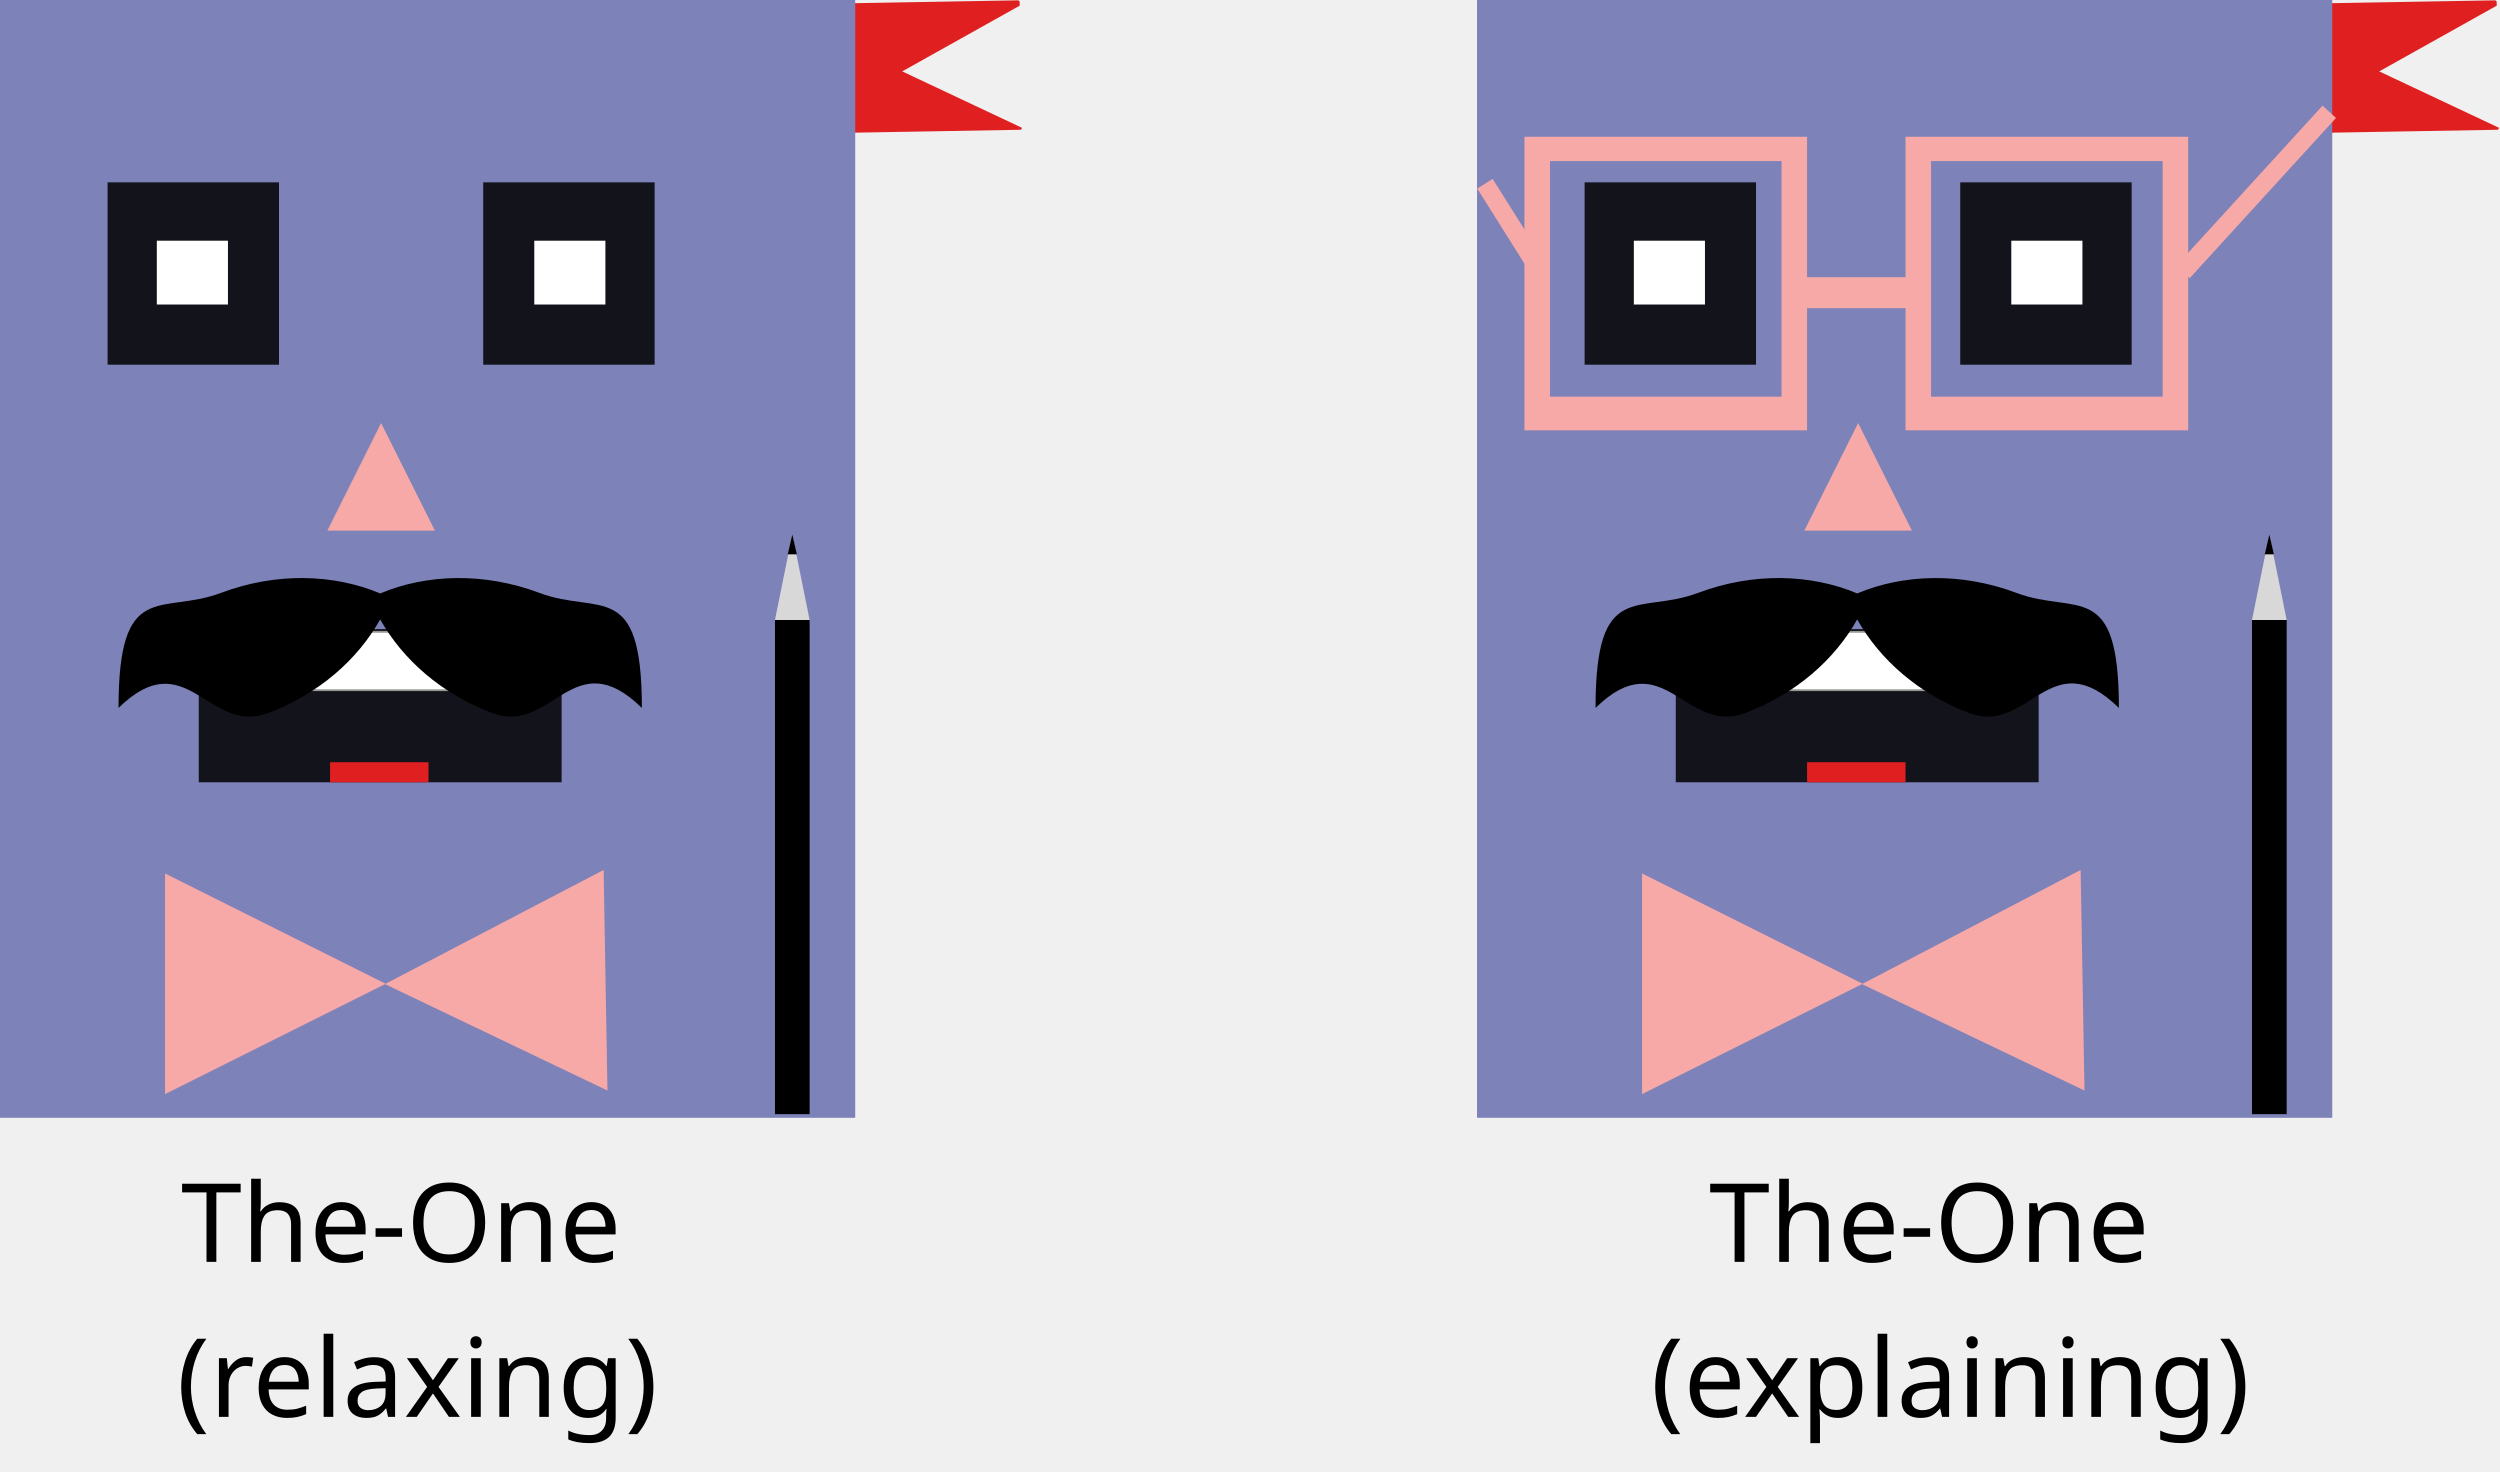
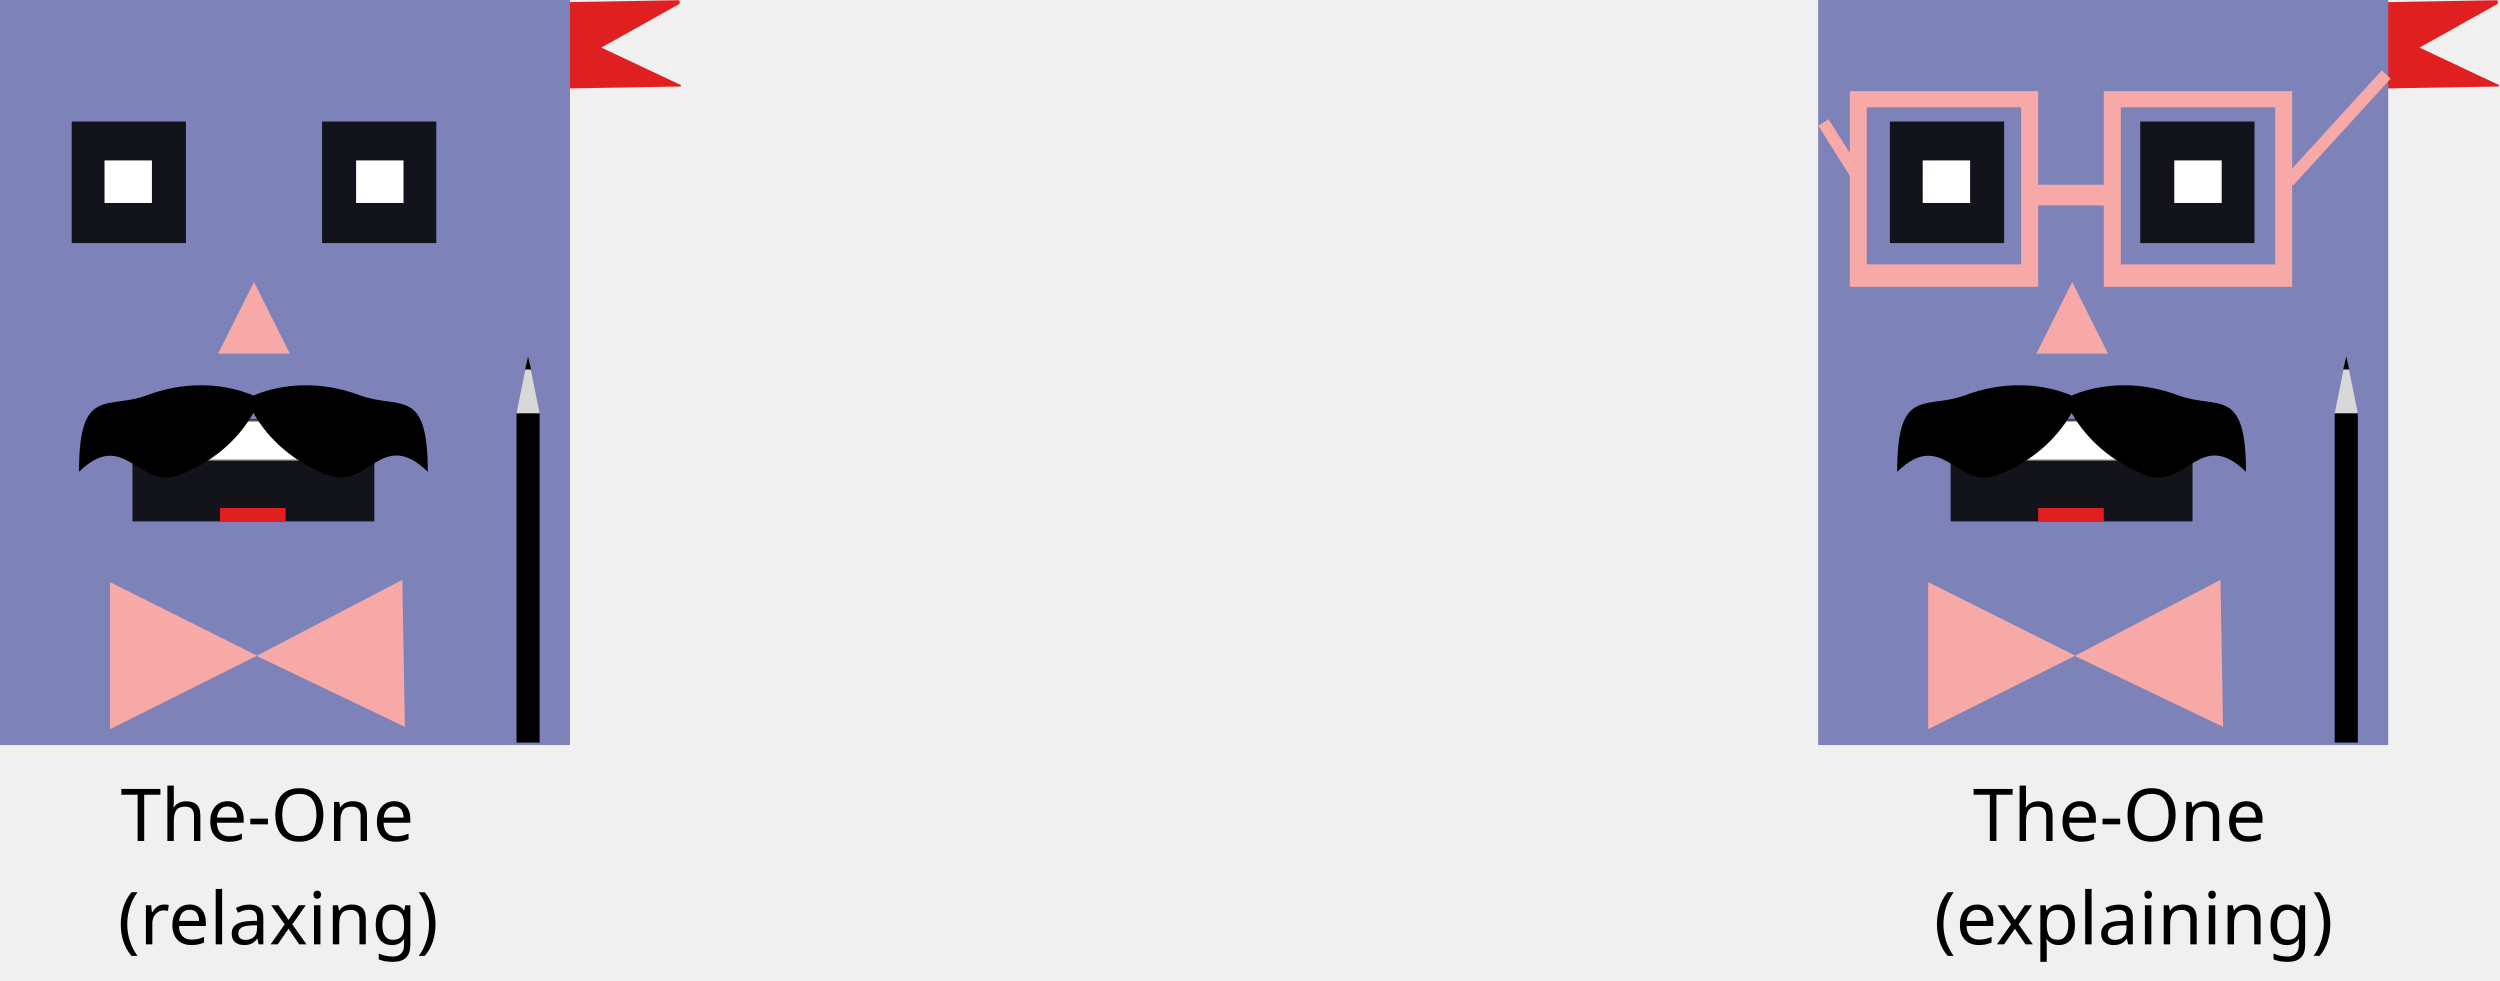
- <svg xmlns="http://www.w3.org/2000/svg" xmlns:xlink="http://www.w3.org/1999/xlink" width="1371px" height="807px" viewBox="0 0 1371 807" version="1.1">
+ <svg xmlns="http://www.w3.org/2000/svg" xmlns:xlink="http://www.w3.org/1999/xlink" width="2057px" height="807px" viewBox="0 0 2057 807" version="1.1">
  <defs>
    <rect id="path-1" x="0" y="0" width="469" height="613" />
    <rect id="path-3" x="0" y="0" width="469" height="613" />
  </defs>
  <g id="Grandpa" stroke="none" stroke-width="1" fill="none" fill-rule="evenodd">
-     <g id="16:9" transform="translate(-214, -211)">
-       <g id="Group-4" transform="translate(214, 211)">
+     <g id="16:9" transform="translate(-380, -201)">
+       <g id="Group-4" transform="translate(380, 201)">
        <g id="Group">
          <path d="M545.791,-11.99 C546.344,-11.99 546.791,-11.542 546.791,-10.99 L546.791,84.01 C546.791,84.562 546.344,85.01 545.791,85.01 L476.791,85.01 C476.239,85.01 475.791,84.562 475.791,84.01 L475.791,-10.99 C475.791,-11.542 476.239,-11.99 476.791,-11.99 L478.722,-11.991 L513.647,53.072 L545.697,-11.991 L545.791,-11.99 Z" id="Combined-Shape" fill="#E02020" transform="translate(511.2915, 36.50952) rotate(89) translate(-511.2915, -36.50952) " />
          <mask id="mask-2" fill="white">
            <use xlink:href="#path-1" />
          </mask>
          <use id="Rectangle" fill="#7D82B8" xlink:href="#path-1" />
          <rect id="Rectangle" fill-opacity="0.85" fill="#000000" mask="url(#mask-2)" x="109" y="345" width="199" height="84" />
          <polygon id="Rectangle" fill-opacity="0.85" fill="#000000" mask="url(#mask-2)" points="59 100 153 100 153 200 59 200" />
          <rect id="Rectangle" fill="#FFFFFF" mask="url(#mask-2)" x="86" y="132" width="39" height="35" />
          <polygon id="Rectangle-Copy" fill-opacity="0.85" fill="#000000" mask="url(#mask-2)" points="265 100 359 100 359 200 265 200" />
          <rect id="Rectangle-Copy-2" fill="#FFFFFF" mask="url(#mask-2)" x="293" y="132" width="39" height="35" />
          <polygon id="Triangle" fill="#F7A9A8" mask="url(#mask-2)" transform="translate(151, 539.5) rotate(90) translate(-151, -539.5) " points="151 479 211.5 600 90.5 600" />
          <polygon id="Triangle-Copy-3" fill="#F7A9A8" mask="url(#mask-2)" points="209 232 238.5 291 179.5 291" />
          <polygon id="Triangle-Copy-2" fill="#F7A9A8" mask="url(#mask-2)" transform="translate(271.5906, 538.6218) rotate(269) translate(-271.5906, -538.6218) " points="271.591 478.122 332.091 599.122 211.091 599.122" />
          <rect id="Rectangle" fill="#000000" mask="url(#mask-2)" x="425" y="340" width="19" height="271" />
          <polygon id="Triangle" fill="#D8D8D8" mask="url(#mask-2)" points="434.5 293 444 340 425 340" />
          <polygon id="Triangle" fill="#000000" mask="url(#mask-2)" points="434.5 293 437 304 432 304" />
          <rect id="Rectangle" stroke="#979797" fill="#FFFFFF" mask="url(#mask-2)" x="153.5" y="346.5" width="111" height="32" />
          <rect id="Rectangle" fill="#E02020" mask="url(#mask-2)" x="181" y="418" width="54" height="11" />
          <g id="moustache" mask="url(#mask-2)" fill="#000000" fill-rule="nonzero">
            <g transform="translate(65, 317)" id="Path">
              <path d="M205.035,74.066 C237.704,86.34 249.363,34.379 287,71.224 C287,-0.002 263.552,20.443 230.878,8.164 C200.5,-3.253 168.936,-2.254 143.498,8.44 C118.055,-2.259 86.496,-3.258 56.113,8.164 C23.443,20.438 0,-0.002 0,71.22 C37.172,34.831 49.286,86.34 81.951,74.062 C109.798,63.598 131.176,44.701 143.493,22.672 C155.81,44.705 177.193,63.593 205.035,74.066 Z" />
            </g>
          </g>
        </g>
-         <g id="Group-2" transform="translate(810, 0)">
+         <g id="Group-2" transform="translate(1496, 0)">
          <g id="Group-Copy">
            <path d="M545.791,-11.99 C546.344,-11.99 546.791,-11.542 546.791,-10.99 L546.791,84.01 C546.791,84.562 546.344,85.01 545.791,85.01 L476.791,85.01 C476.239,85.01 475.791,84.562 475.791,84.01 L475.791,-10.99 C475.791,-11.542 476.239,-11.99 476.791,-11.99 L478.722,-11.991 L513.647,53.072 L545.697,-11.991 L545.791,-11.99 Z" id="Combined-Shape" fill="#E02020" transform="translate(511.2915, 36.50952) rotate(89) translate(-511.2915, -36.50952) " />
            <mask id="mask-4" fill="white">
              <use xlink:href="#path-3" />
            </mask>
            <use id="Rectangle" fill="#7D82B8" xlink:href="#path-3" />
            <rect id="Rectangle" fill-opacity="0.85" fill="#000000" mask="url(#mask-4)" x="109" y="345" width="199" height="84" />
            <polygon id="Rectangle" fill-opacity="0.85" fill="#000000" mask="url(#mask-4)" points="59 100 153 100 153 200 59 200" />
            <rect id="Rectangle" fill="#FFFFFF" mask="url(#mask-4)" x="86" y="132" width="39" height="35" />
            <polygon id="Rectangle-Copy" fill-opacity="0.85" fill="#000000" mask="url(#mask-4)" points="265 100 359 100 359 200 265 200" />
            <rect id="Rectangle-Copy-2" fill="#FFFFFF" mask="url(#mask-4)" x="293" y="132" width="39" height="35" />
            <polygon id="Triangle" fill="#F7A9A8" mask="url(#mask-4)" transform="translate(151, 539.5) rotate(90) translate(-151, -539.5) " points="151 479 211.5 600 90.5 600" />
            <polygon id="Triangle-Copy-3" fill="#F7A9A8" mask="url(#mask-4)" points="209 232 238.5 291 179.5 291" />
            <polygon id="Triangle-Copy-2" fill="#F7A9A8" mask="url(#mask-4)" transform="translate(271.5906, 538.6218) rotate(269) translate(-271.5906, -538.6218) " points="271.591 478.122 332.091 599.122 211.091 599.122" />
            <rect id="Rectangle" fill="#000000" mask="url(#mask-4)" x="425" y="340" width="19" height="271" />
            <polygon id="Triangle" fill="#D8D8D8" mask="url(#mask-4)" points="434.5 293 444 340 425 340" />
            <polygon id="Triangle" fill="#000000" mask="url(#mask-4)" points="434.5 293 437 304 432 304" />
            <rect id="Rectangle" stroke="#979797" fill="#FFFFFF" mask="url(#mask-4)" x="153.5" y="346.5" width="111" height="32" />
            <rect id="Rectangle" fill="#E02020" mask="url(#mask-4)" x="181" y="418" width="54" height="11" />
            <g id="moustache" mask="url(#mask-4)" fill="#000000" fill-rule="nonzero">
              <g transform="translate(65, 317)" id="Path">
                <path d="M205.035,74.066 C237.704,86.34 249.363,34.379 287,71.224 C287,-0.002 263.552,20.443 230.878,8.164 C200.5,-3.253 168.936,-2.254 143.498,8.44 C118.055,-2.259 86.496,-3.258 56.113,8.164 C23.443,20.438 0,-0.002 0,71.22 C37.172,34.831 49.286,86.34 81.951,74.062 C109.798,63.598 131.176,44.701 143.493,22.672 C155.81,44.705 177.193,63.593 205.035,74.066 Z" />
              </g>
            </g>
          </g>
          <path d="M181,75 L181,152 L235,152 L235,75 L390,75 L390,236 L235,236 L235,169 L181,169 L181,236 L26,236 L26,75 L181,75 Z M167,88.331 L40,88.331 L40,217.541 L167,217.541 L167,88.331 Z M376,88.331 L249,88.331 L249,217.541 L376,217.541 L376,88.331 Z" id="Combined-Shape" fill="#F7A9A8" />
          <line x1="390.5" y1="145.5" x2="464" y2="65" id="Line" stroke="#F7A9A8" stroke-width="10" stroke-linecap="square" />
          <line x1="32.5" y1="145.5" x2="7" y2="105" id="Line-2" stroke="#F7A9A8" stroke-width="10" stroke-linecap="square" />
        </g>
        <text id="The-One-(relaxing)" font-family="AcademyEngravedLetPlain, Academy Engraved LET" font-size="60" font-weight="normal" fill="#000000">
          <tspan x="99.27" y="692">The-One</tspan>
          <tspan x="96.97" y="777">(relaxing)</tspan>
        </text>
        <text id="The-One-(explaining)" font-family="AcademyEngravedLetPlain, Academy Engraved LET" font-size="60" font-weight="normal" fill="#000000">
-           <tspan x="937.27" y="692">The-One</tspan>
-           <tspan x="905.321" y="777">(explaining)</tspan>
+           <tspan x="1623.27" y="692">The-One</tspan>
+           <tspan x="1591.321" y="777">(explaining)</tspan>
        </text>
      </g>
    </g>
  </g>
</svg>
